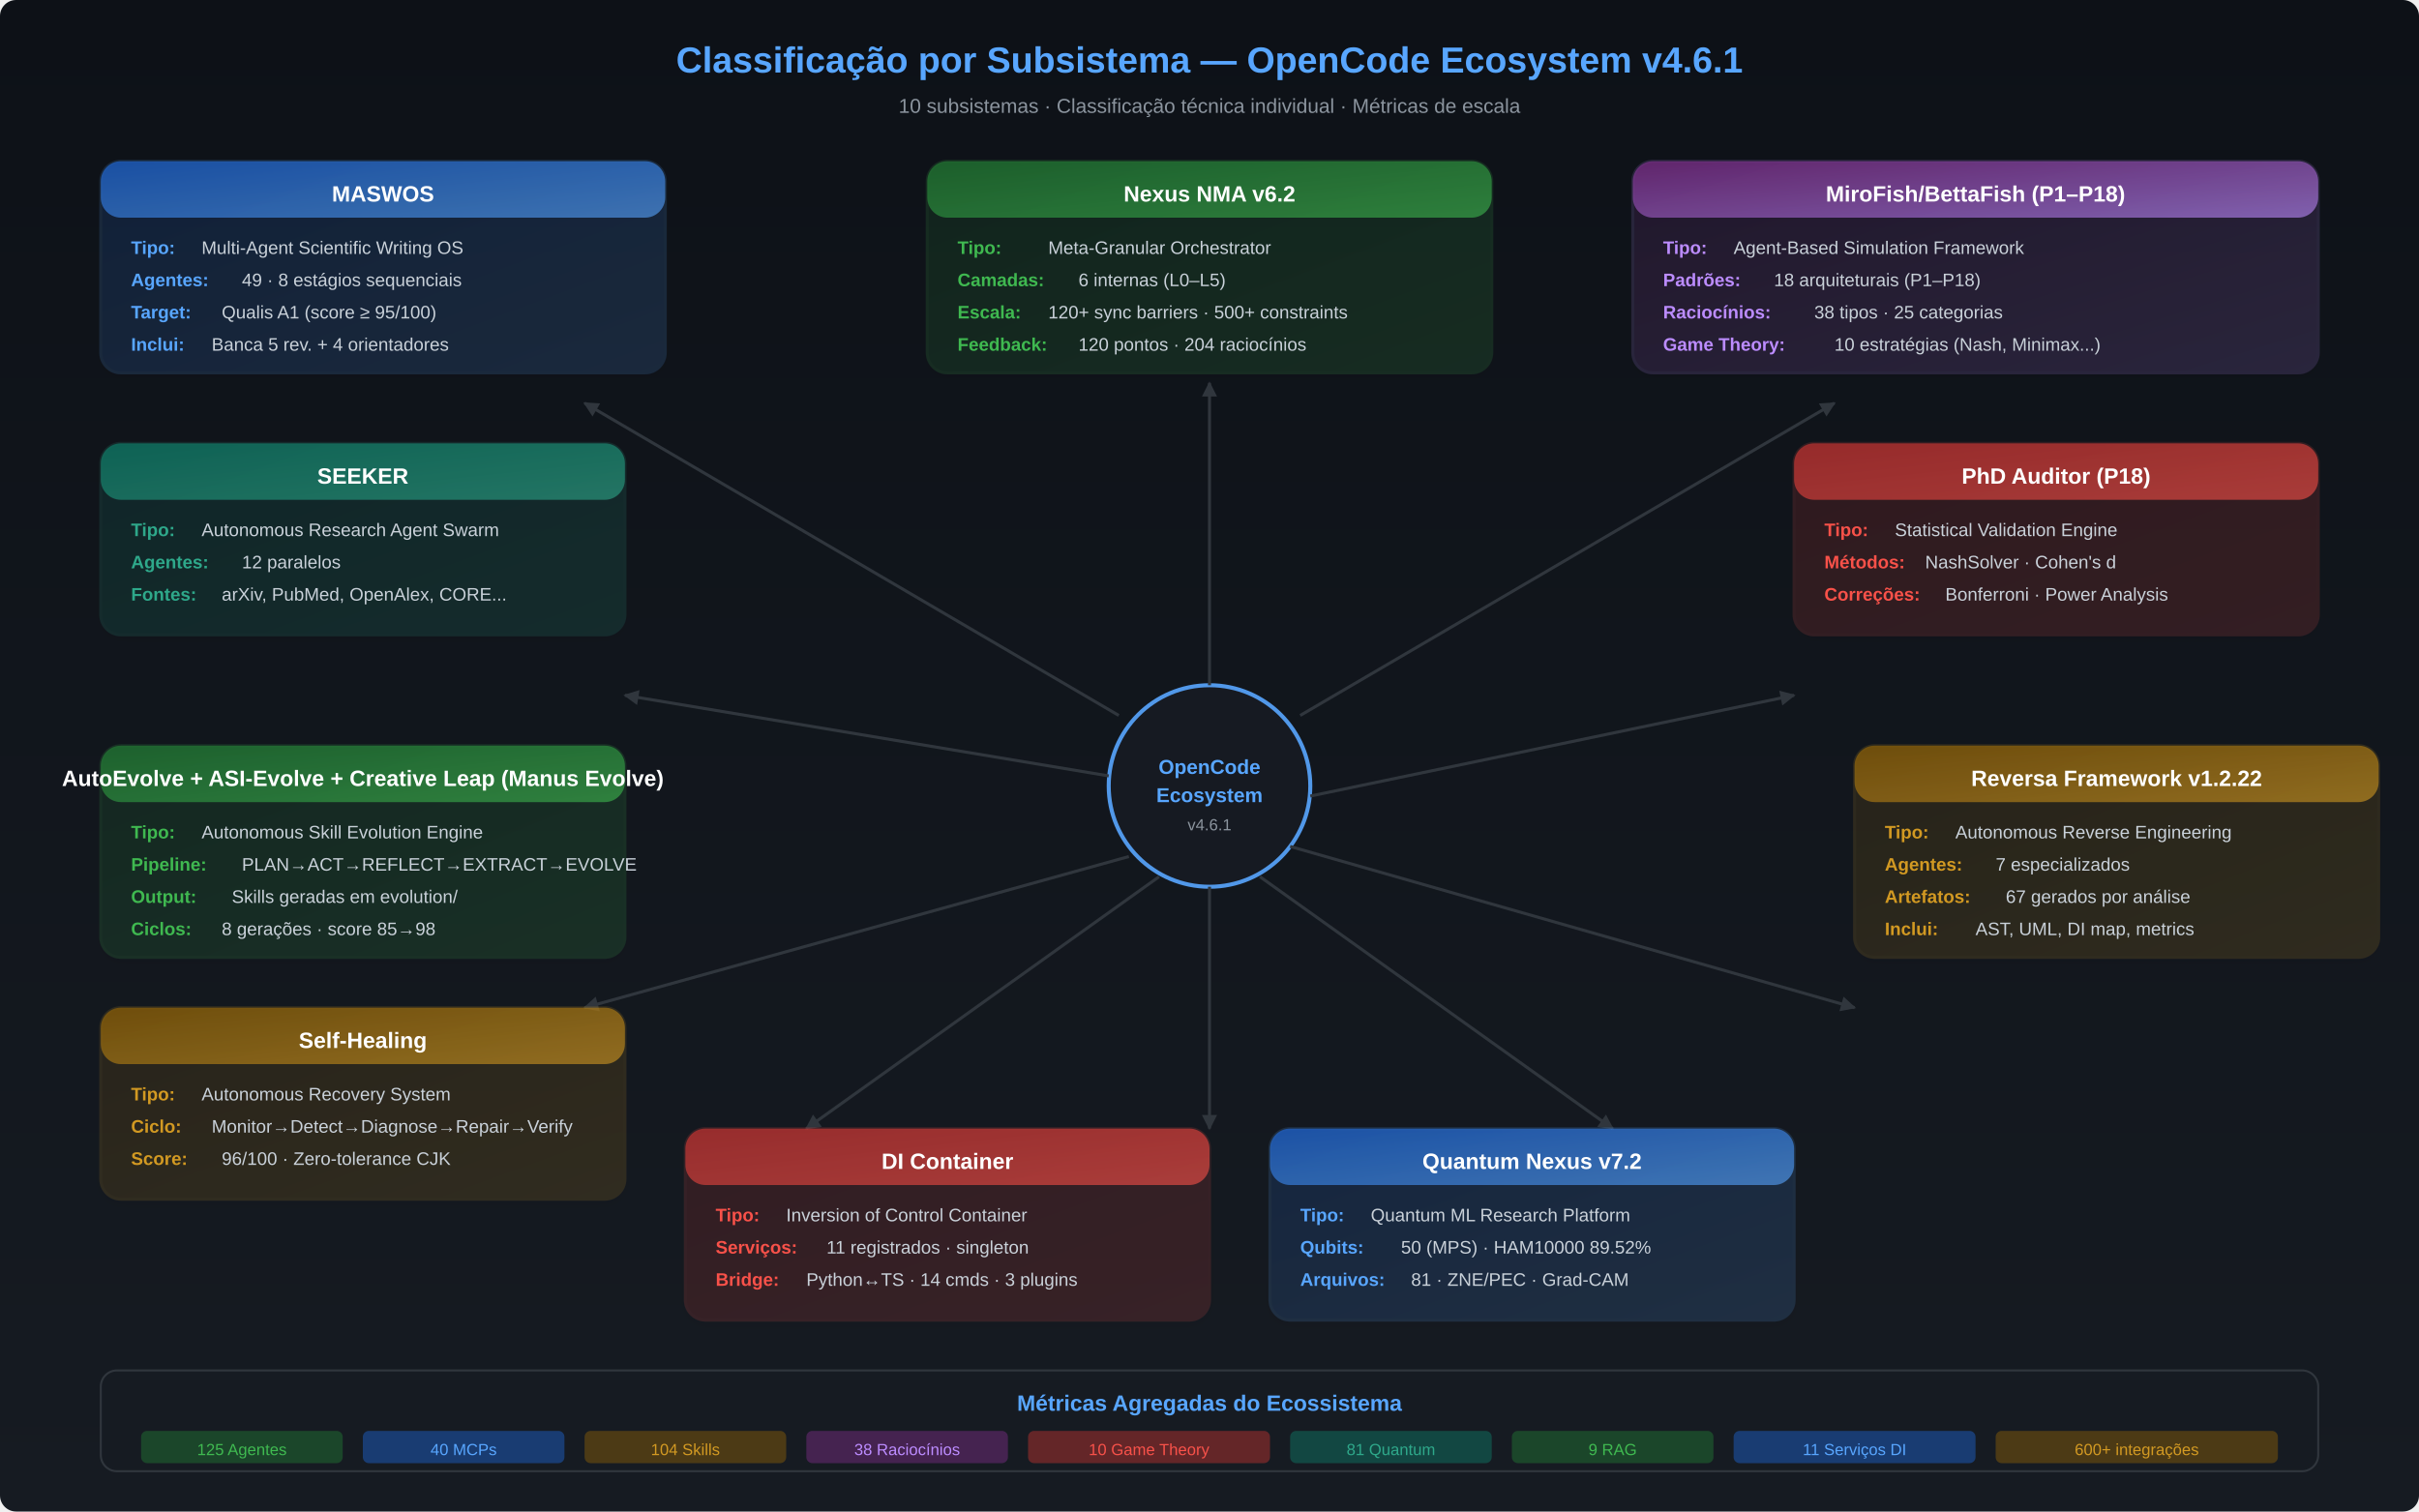
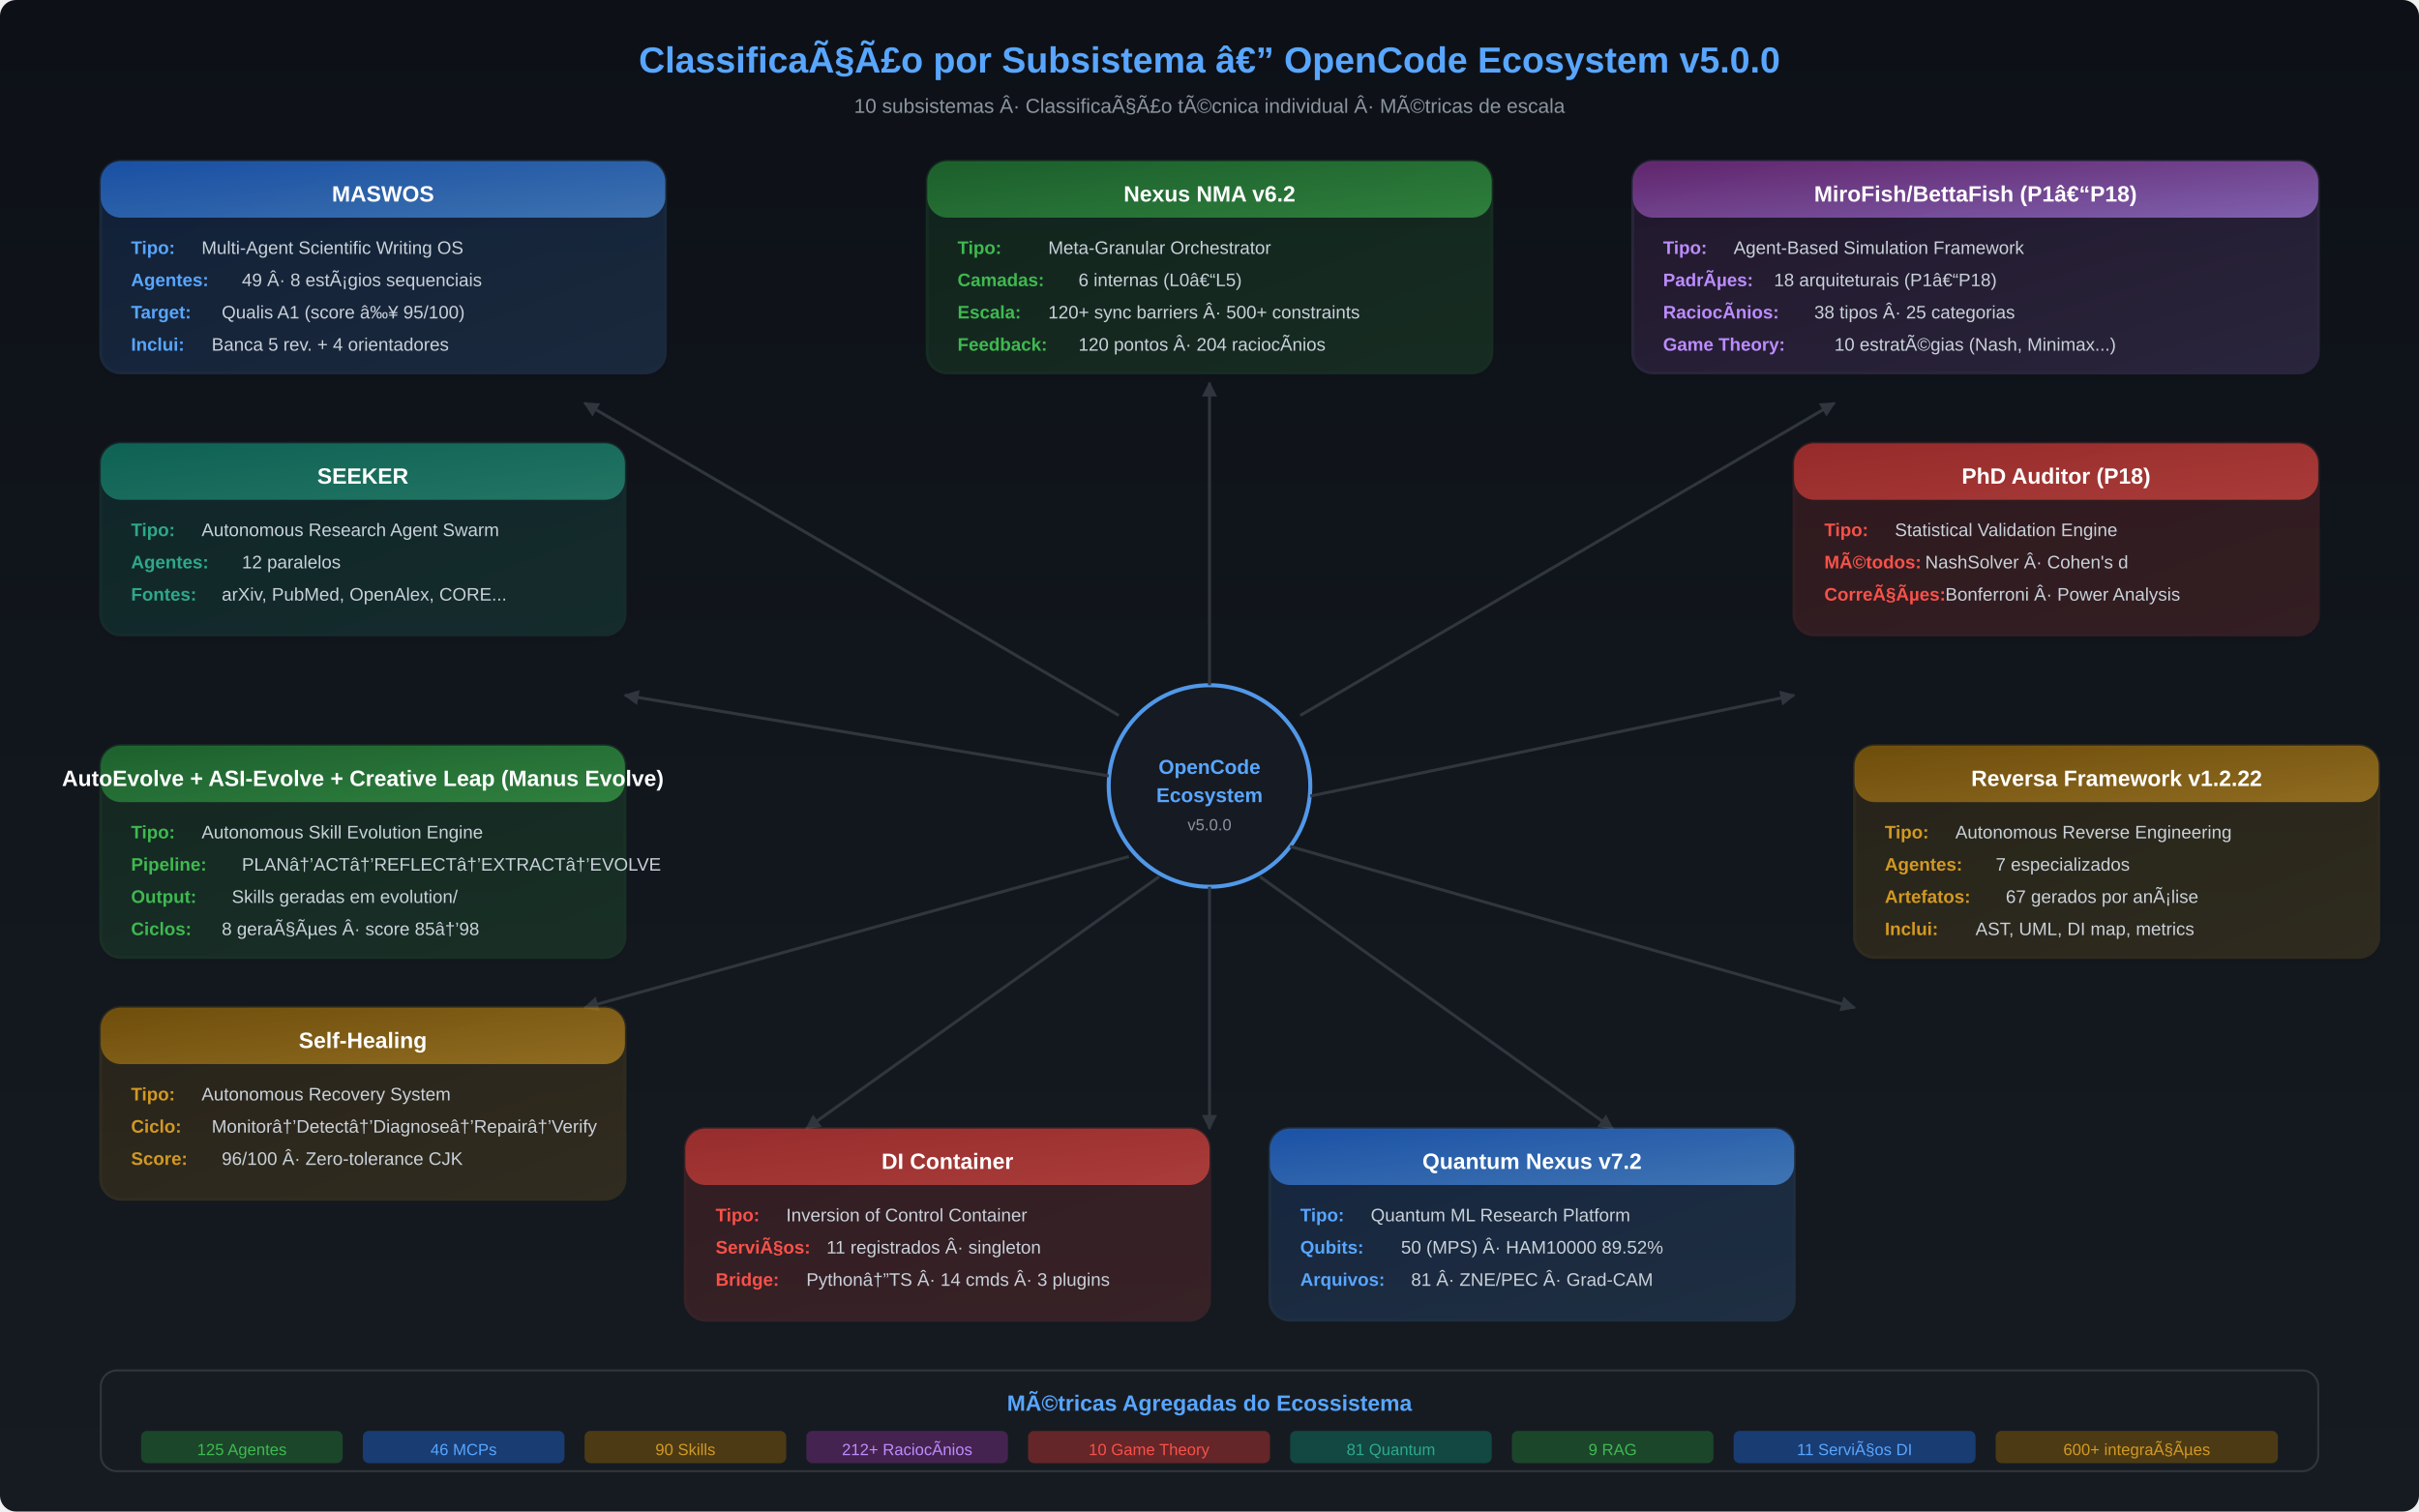
<svg xmlns="http://www.w3.org/2000/svg" viewBox="0 0 1200 750" font-family="Segoe UI, Arial, sans-serif">
  <defs>
    <linearGradient id="bg" x1="0" y1="0" x2="0" y2="1">
      <stop offset="0%" stop-color="#0d1117" />
      <stop offset="100%" stop-color="#161b22" />
    </linearGradient>
    <linearGradient id="g-green" x1="0" y1="0" x2="1" y2="1">
      <stop offset="0%" stop-color="#238636" />
      <stop offset="100%" stop-color="#3fb950" />
    </linearGradient>
    <linearGradient id="g-blue" x1="0" y1="0" x2="1" y2="1">
      <stop offset="0%" stop-color="#1f6feb" />
      <stop offset="100%" stop-color="#58a6ff" />
    </linearGradient>
    <linearGradient id="g-yellow" x1="0" y1="0" x2="1" y2="1">
      <stop offset="0%" stop-color="#9e6a03" />
      <stop offset="100%" stop-color="#d29922" />
    </linearGradient>
    <linearGradient id="g-purple" x1="0" y1="0" x2="1" y2="1">
      <stop offset="0%" stop-color="#8b2f97" />
      <stop offset="100%" stop-color="#bc8cff" />
    </linearGradient>
    <linearGradient id="g-red" x1="0" y1="0" x2="1" y2="1">
      <stop offset="0%" stop-color="#da3633" />
      <stop offset="100%" stop-color="#f85149" />
    </linearGradient>
    <linearGradient id="g-teal" x1="0" y1="0" x2="1" y2="1">
      <stop offset="0%" stop-color="#0d8a72" />
      <stop offset="100%" stop-color="#2ea88a" />
    </linearGradient>
    <filter id="shadow">
      <feDropShadow dx="0" dy="2" stdDeviation="3" flood-opacity="0.3" />
    </filter>
    <marker id="arw" viewBox="0 0 10 10" refX="9" refY="5" markerWidth="5" markerHeight="5" orient="auto">
      <path d="M0,0 L10,5 L0,10 Z" fill="#30363d" />
    </marker>
  </defs>
  <rect width="1200" height="750" fill="url(#bg)" rx="8" />
-   <text x="600" y="36" text-anchor="middle" fill="#58a6ff" font-size="18" font-weight="bold">Classificação por Subsistema — OpenCode Ecosystem v4.6.1</text>
-   <text x="600" y="56" text-anchor="middle" fill="#8b949e" font-size="10">10 subsistemas · Classificação técnica individual · Métricas de escala</text>
+   <text x="600" y="36" text-anchor="middle" fill="#58a6ff" font-size="18" font-weight="bold">ClassificaÃ§Ã£o por Subsistema â€” OpenCode Ecosystem v5.0.0</text>
+   <text x="600" y="56" text-anchor="middle" fill="#8b949e" font-size="10">10 subsistemas Â· ClassificaÃ§Ã£o tÃ©cnica individual Â· MÃ©tricas de escala</text>
  <circle cx="600" cy="390" r="50" fill="#161b22" stroke="#58a6ff" stroke-width="2" opacity="0.9" />
  <text x="600" y="384" text-anchor="middle" fill="#58a6ff" font-size="10" font-weight="bold">OpenCode</text>
  <text x="600" y="398" text-anchor="middle" fill="#58a6ff" font-size="10" font-weight="bold">Ecosystem</text>
-   <text x="600" y="412" text-anchor="middle" fill="#8b949e" font-size="8">v4.6.1</text>
+   <text x="600" y="412" text-anchor="middle" fill="#8b949e" font-size="8">v5.0.0</text>
  <line x1="600" y1="340" x2="600" y2="190" stroke="#30363d" stroke-width="1.5" marker-end="url(#arw)" />
  <rect x="460" y="80" width="280" height="105" rx="10" fill="url(#g-green)" opacity="0.15" stroke="#3fb950" stroke-width="1.5" filter="url(#shadow)" />
  <rect x="460" y="80" width="280" height="28" rx="10" fill="url(#g-green)" opacity="0.6" />
  <text x="600" y="100" text-anchor="middle" fill="#fff" font-size="11" font-weight="bold">Nexus NMA v6.2</text>
  <text x="475" y="126" fill="#3fb950" font-size="9" font-weight="bold">Tipo:</text>
  <text x="520" y="126" fill="#c9d1d9" font-size="9">Meta-Granular Orchestrator</text>
  <text x="475" y="142" fill="#3fb950" font-size="9" font-weight="bold">Camadas:</text>
-   <text x="535" y="142" fill="#c9d1d9" font-size="9">6 internas (L0–L5)</text>
+   <text x="535" y="142" fill="#c9d1d9" font-size="9">6 internas (L0â€“L5)</text>
  <text x="475" y="158" fill="#3fb950" font-size="9" font-weight="bold">Escala:</text>
-   <text x="520" y="158" fill="#c9d1d9" font-size="9">120+ sync barriers · 500+ constraints</text>
+   <text x="520" y="158" fill="#c9d1d9" font-size="9">120+ sync barriers Â· 500+ constraints</text>
  <text x="475" y="174" fill="#3fb950" font-size="9" font-weight="bold">Feedback:</text>
-   <text x="535" y="174" fill="#c9d1d9" font-size="9">120 pontos · 204 raciocínios</text>
+   <text x="535" y="174" fill="#c9d1d9" font-size="9">120 pontos Â· 204 raciocÃ­nios</text>
  <line x1="555" y1="355" x2="290" y2="200" stroke="#30363d" stroke-width="1.5" marker-end="url(#arw)" />
  <rect x="50" y="80" width="280" height="105" rx="10" fill="url(#g-blue)" opacity="0.15" stroke="#58a6ff" stroke-width="1.5" filter="url(#shadow)" />
  <rect x="50" y="80" width="280" height="28" rx="10" fill="url(#g-blue)" opacity="0.6" />
  <text x="190" y="100" text-anchor="middle" fill="#fff" font-size="11" font-weight="bold">MASWOS</text>
  <text x="65" y="126" fill="#58a6ff" font-size="9" font-weight="bold">Tipo:</text>
  <text x="100" y="126" fill="#c9d1d9" font-size="9">Multi-Agent Scientific Writing OS</text>
  <text x="65" y="142" fill="#58a6ff" font-size="9" font-weight="bold">Agentes:</text>
-   <text x="120" y="142" fill="#c9d1d9" font-size="9">49 · 8 estágios sequenciais</text>
+   <text x="120" y="142" fill="#c9d1d9" font-size="9">49 Â· 8 estÃ¡gios sequenciais</text>
  <text x="65" y="158" fill="#58a6ff" font-size="9" font-weight="bold">Target:</text>
-   <text x="110" y="158" fill="#c9d1d9" font-size="9">Qualis A1 (score ≥ 95/100)</text>
+   <text x="110" y="158" fill="#c9d1d9" font-size="9">Qualis A1 (score â‰¥ 95/100)</text>
  <text x="65" y="174" fill="#58a6ff" font-size="9" font-weight="bold">Inclui:</text>
  <text x="105" y="174" fill="#c9d1d9" font-size="9">Banca 5 rev. + 4 orientadores</text>
  <line x1="550" y1="385" x2="310" y2="345" stroke="#30363d" stroke-width="1.5" marker-end="url(#arw)" />
  <rect x="50" y="220" width="260" height="95" rx="10" fill="url(#g-teal)" opacity="0.15" stroke="#2ea88a" stroke-width="1.5" filter="url(#shadow)" />
  <rect x="50" y="220" width="260" height="28" rx="10" fill="url(#g-teal)" opacity="0.6" />
  <text x="180" y="240" text-anchor="middle" fill="#fff" font-size="11" font-weight="bold">SEEKER</text>
  <text x="65" y="266" fill="#2ea88a" font-size="9" font-weight="bold">Tipo:</text>
  <text x="100" y="266" fill="#c9d1d9" font-size="9">Autonomous Research Agent Swarm</text>
  <text x="65" y="282" fill="#2ea88a" font-size="9" font-weight="bold">Agentes:</text>
  <text x="120" y="282" fill="#c9d1d9" font-size="9">12 paralelos</text>
  <text x="65" y="298" fill="#2ea88a" font-size="9" font-weight="bold">Fontes:</text>
  <text x="110" y="298" fill="#c9d1d9" font-size="9">arXiv, PubMed, OpenAlex, CORE...</text>
  <line x1="645" y1="355" x2="910" y2="200" stroke="#30363d" stroke-width="1.5" marker-end="url(#arw)" />
  <rect x="810" y="80" width="340" height="105" rx="10" fill="url(#g-purple)" opacity="0.15" stroke="#bc8cff" stroke-width="1.5" filter="url(#shadow)" />
  <rect x="810" y="80" width="340" height="28" rx="10" fill="url(#g-purple)" opacity="0.6" />
-   <text x="980" y="100" text-anchor="middle" fill="#fff" font-size="11" font-weight="bold">MiroFish/BettaFish (P1–P18)</text>
+   <text x="980" y="100" text-anchor="middle" fill="#fff" font-size="11" font-weight="bold">MiroFish/BettaFish (P1â€“P18)</text>
  <text x="825" y="126" fill="#bc8cff" font-size="9" font-weight="bold">Tipo:</text>
  <text x="860" y="126" fill="#c9d1d9" font-size="9">Agent-Based Simulation Framework</text>
-   <text x="825" y="142" fill="#bc8cff" font-size="9" font-weight="bold">Padrões:</text>
-   <text x="880" y="142" fill="#c9d1d9" font-size="9">18 arquiteturais (P1–P18)</text>
-   <text x="825" y="158" fill="#bc8cff" font-size="9" font-weight="bold">Raciocínios:</text>
-   <text x="900" y="158" fill="#c9d1d9" font-size="9">38 tipos · 25 categorias</text>
+   <text x="825" y="142" fill="#bc8cff" font-size="9" font-weight="bold">PadrÃµes:</text>
+   <text x="880" y="142" fill="#c9d1d9" font-size="9">18 arquiteturais (P1â€“P18)</text>
+   <text x="825" y="158" fill="#bc8cff" font-size="9" font-weight="bold">RaciocÃ­nios:</text>
+   <text x="900" y="158" fill="#c9d1d9" font-size="9">38 tipos Â· 25 categorias</text>
  <text x="825" y="174" fill="#bc8cff" font-size="9" font-weight="bold">Game Theory:</text>
-   <text x="910" y="174" fill="#c9d1d9" font-size="9">10 estratégias (Nash, Minimax...)</text>
+   <text x="910" y="174" fill="#c9d1d9" font-size="9">10 estratÃ©gias (Nash, Minimax...)</text>
  <line x1="650" y1="395" x2="890" y2="345" stroke="#30363d" stroke-width="1.5" marker-end="url(#arw)" />
  <rect x="890" y="220" width="260" height="95" rx="10" fill="url(#g-red)" opacity="0.15" stroke="#f85149" stroke-width="1.5" filter="url(#shadow)" />
  <rect x="890" y="220" width="260" height="28" rx="10" fill="url(#g-red)" opacity="0.6" />
  <text x="1020" y="240" text-anchor="middle" fill="#fff" font-size="11" font-weight="bold">PhD Auditor (P18)</text>
  <text x="905" y="266" fill="#f85149" font-size="9" font-weight="bold">Tipo:</text>
  <text x="940" y="266" fill="#c9d1d9" font-size="9">Statistical Validation Engine</text>
-   <text x="905" y="282" fill="#f85149" font-size="9" font-weight="bold">Métodos:</text>
-   <text x="955" y="282" fill="#c9d1d9" font-size="9">NashSolver · Cohen's d</text>
-   <text x="905" y="298" fill="#f85149" font-size="9" font-weight="bold">Correções:</text>
-   <text x="965" y="298" fill="#c9d1d9" font-size="9">Bonferroni · Power Analysis</text>
+   <text x="905" y="282" fill="#f85149" font-size="9" font-weight="bold">MÃ©todos:</text>
+   <text x="955" y="282" fill="#c9d1d9" font-size="9">NashSolver Â· Cohen's d</text>
+   <text x="905" y="298" fill="#f85149" font-size="9" font-weight="bold">CorreÃ§Ãµes:</text>
+   <text x="965" y="298" fill="#c9d1d9" font-size="9">Bonferroni Â· Power Analysis</text>
  <line x1="560" y1="425" x2="290" y2="500" stroke="#30363d" stroke-width="1.5" marker-end="url(#arw)" />
  <rect x="50" y="370" width="260" height="105" rx="10" fill="url(#g-green)" opacity="0.15" stroke="#3fb950" stroke-width="1.5" filter="url(#shadow)" />
  <rect x="50" y="370" width="260" height="28" rx="10" fill="url(#g-green)" opacity="0.6" />
  <text x="180" y="390" text-anchor="middle" fill="#fff" font-size="11" font-weight="bold">AutoEvolve + ASI-Evolve + Creative Leap (Manus Evolve)</text>
  <text x="65" y="416" fill="#3fb950" font-size="9" font-weight="bold">Tipo:</text>
  <text x="100" y="416" fill="#c9d1d9" font-size="9">Autonomous Skill Evolution Engine</text>
  <text x="65" y="432" fill="#3fb950" font-size="9" font-weight="bold">Pipeline:</text>
-   <text x="120" y="432" fill="#c9d1d9" font-size="9">PLAN→ACT→REFLECT→EXTRACT→EVOLVE</text>
+   <text x="120" y="432" fill="#c9d1d9" font-size="9">PLANâ†’ACTâ†’REFLECTâ†’EXTRACTâ†’EVOLVE</text>
  <text x="65" y="448" fill="#3fb950" font-size="9" font-weight="bold">Output:</text>
  <text x="115" y="448" fill="#c9d1d9" font-size="9">Skills geradas em evolution/</text>
  <text x="65" y="464" fill="#3fb950" font-size="9" font-weight="bold">Ciclos:</text>
-   <text x="110" y="464" fill="#c9d1d9" font-size="9">8 gerações · score 85→98</text>
+   <text x="110" y="464" fill="#c9d1d9" font-size="9">8 geraÃ§Ãµes Â· score 85â†’98</text>
  <line x1="575" y1="435" x2="400" y2="560" stroke="#30363d" stroke-width="1.5" marker-end="url(#arw)" />
  <rect x="50" y="500" width="260" height="95" rx="10" fill="url(#g-yellow)" opacity="0.15" stroke="#d29922" stroke-width="1.5" filter="url(#shadow)" />
  <rect x="50" y="500" width="260" height="28" rx="10" fill="url(#g-yellow)" opacity="0.6" />
  <text x="180" y="520" text-anchor="middle" fill="#fff" font-size="11" font-weight="bold">Self-Healing</text>
  <text x="65" y="546" fill="#d29922" font-size="9" font-weight="bold">Tipo:</text>
  <text x="100" y="546" fill="#c9d1d9" font-size="9">Autonomous Recovery System</text>
  <text x="65" y="562" fill="#d29922" font-size="9" font-weight="bold">Ciclo:</text>
-   <text x="105" y="562" fill="#c9d1d9" font-size="9">Monitor→Detect→Diagnose→Repair→Verify</text>
+   <text x="105" y="562" fill="#c9d1d9" font-size="9">Monitorâ†’Detectâ†’Diagnoseâ†’Repairâ†’Verify</text>
  <text x="65" y="578" fill="#d29922" font-size="9" font-weight="bold">Score:</text>
-   <text x="110" y="578" fill="#c9d1d9" font-size="9">96/100 · Zero-tolerance CJK</text>
+   <text x="110" y="578" fill="#c9d1d9" font-size="9">96/100 Â· Zero-tolerance CJK</text>
  <line x1="600" y1="440" x2="600" y2="560" stroke="#30363d" stroke-width="1.5" marker-end="url(#arw)" />
  <rect x="340" y="560" width="260" height="95" rx="10" fill="url(#g-red)" opacity="0.15" stroke="#f85149" stroke-width="1.5" filter="url(#shadow)" />
  <rect x="340" y="560" width="260" height="28" rx="10" fill="url(#g-red)" opacity="0.6" />
  <text x="470" y="580" text-anchor="middle" fill="#fff" font-size="11" font-weight="bold">DI Container</text>
  <text x="355" y="606" fill="#f85149" font-size="9" font-weight="bold">Tipo:</text>
  <text x="390" y="606" fill="#c9d1d9" font-size="9">Inversion of Control Container</text>
-   <text x="355" y="622" fill="#f85149" font-size="9" font-weight="bold">Serviços:</text>
-   <text x="410" y="622" fill="#c9d1d9" font-size="9">11 registrados · singleton</text>
+   <text x="355" y="622" fill="#f85149" font-size="9" font-weight="bold">ServiÃ§os:</text>
+   <text x="410" y="622" fill="#c9d1d9" font-size="9">11 registrados Â· singleton</text>
  <text x="355" y="638" fill="#f85149" font-size="9" font-weight="bold">Bridge:</text>
-   <text x="400" y="638" fill="#c9d1d9" font-size="9">Python↔TS · 14 cmds · 3 plugins</text>
+   <text x="400" y="638" fill="#c9d1d9" font-size="9">Pythonâ†”TS Â· 14 cmds Â· 3 plugins</text>
  <line x1="625" y1="435" x2="800" y2="560" stroke="#30363d" stroke-width="1.5" marker-end="url(#arw)" />
  <rect x="630" y="560" width="260" height="95" rx="10" fill="url(#g-blue)" opacity="0.15" stroke="#58a6ff" stroke-width="1.5" filter="url(#shadow)" />
  <rect x="630" y="560" width="260" height="28" rx="10" fill="url(#g-blue)" opacity="0.6" />
  <text x="760" y="580" text-anchor="middle" fill="#fff" font-size="11" font-weight="bold">Quantum Nexus v7.2</text>
  <text x="645" y="606" fill="#58a6ff" font-size="9" font-weight="bold">Tipo:</text>
  <text x="680" y="606" fill="#c9d1d9" font-size="9">Quantum ML Research Platform</text>
  <text x="645" y="622" fill="#58a6ff" font-size="9" font-weight="bold">Qubits:</text>
-   <text x="695" y="622" fill="#c9d1d9" font-size="9">50 (MPS) · HAM10000 89.52%</text>
+   <text x="695" y="622" fill="#c9d1d9" font-size="9">50 (MPS) Â· HAM10000 89.52%</text>
  <text x="645" y="638" fill="#58a6ff" font-size="9" font-weight="bold">Arquivos:</text>
-   <text x="700" y="638" fill="#c9d1d9" font-size="9">81 · ZNE/PEC · Grad-CAM</text>
+   <text x="700" y="638" fill="#c9d1d9" font-size="9">81 Â· ZNE/PEC Â· Grad-CAM</text>
  <line x1="640" y1="420" x2="920" y2="500" stroke="#30363d" stroke-width="1.5" marker-end="url(#arw)" />
  <rect x="920" y="370" width="260" height="105" rx="10" fill="url(#g-yellow)" opacity="0.15" stroke="#d29922" stroke-width="1.5" filter="url(#shadow)" />
  <rect x="920" y="370" width="260" height="28" rx="10" fill="url(#g-yellow)" opacity="0.6" />
  <text x="1050" y="390" text-anchor="middle" fill="#fff" font-size="11" font-weight="bold">Reversa Framework v1.2.22</text>
  <text x="935" y="416" fill="#d29922" font-size="9" font-weight="bold">Tipo:</text>
  <text x="970" y="416" fill="#c9d1d9" font-size="9">Autonomous Reverse Engineering</text>
  <text x="935" y="432" fill="#d29922" font-size="9" font-weight="bold">Agentes:</text>
  <text x="990" y="432" fill="#c9d1d9" font-size="9">7 especializados</text>
  <text x="935" y="448" fill="#d29922" font-size="9" font-weight="bold">Artefatos:</text>
-   <text x="995" y="448" fill="#c9d1d9" font-size="9">67 gerados por análise</text>
+   <text x="995" y="448" fill="#c9d1d9" font-size="9">67 gerados por anÃ¡lise</text>
  <text x="935" y="464" fill="#d29922" font-size="9" font-weight="bold">Inclui:</text>
  <text x="980" y="464" fill="#c9d1d9" font-size="9">AST, UML, DI map, metrics</text>
  <rect x="50" y="680" width="1100" height="50" rx="8" fill="#161b22" stroke="#30363d" stroke-width="1" />
-   <text x="600" y="700" text-anchor="middle" fill="#58a6ff" font-size="11" font-weight="bold">Métricas Agregadas do Ecossistema</text>
+   <text x="600" y="700" text-anchor="middle" fill="#58a6ff" font-size="11" font-weight="bold">MÃ©tricas Agregadas do Ecossistema</text>
  <rect x="70" y="710" width="100" height="16" rx="3" fill="#238636" opacity="0.4" />
  <text x="120" y="722" text-anchor="middle" fill="#3fb950" font-size="8">125 Agentes</text>
  <rect x="180" y="710" width="100" height="16" rx="3" fill="#1f6feb" opacity="0.4" />
-   <text x="230" y="722" text-anchor="middle" fill="#58a6ff" font-size="8">40 MCPs</text>
+   <text x="230" y="722" text-anchor="middle" fill="#58a6ff" font-size="8">46 MCPs</text>
  <rect x="290" y="710" width="100" height="16" rx="3" fill="#9e6a03" opacity="0.4" />
-   <text x="340" y="722" text-anchor="middle" fill="#d29922" font-size="8">104 Skills</text>
+   <text x="340" y="722" text-anchor="middle" fill="#d29922" font-size="8">90 Skills</text>
  <rect x="400" y="710" width="100" height="16" rx="3" fill="#8b2f97" opacity="0.4" />
-   <text x="450" y="722" text-anchor="middle" fill="#bc8cff" font-size="8">38 Raciocínios</text>
+   <text x="450" y="722" text-anchor="middle" fill="#bc8cff" font-size="8">212+ RaciocÃ­nios</text>
  <rect x="510" y="710" width="120" height="16" rx="3" fill="#da3633" opacity="0.4" />
  <text x="570" y="722" text-anchor="middle" fill="#f85149" font-size="8">10 Game Theory</text>
  <rect x="640" y="710" width="100" height="16" rx="3" fill="#0d8a72" opacity="0.4" />
  <text x="690" y="722" text-anchor="middle" fill="#2ea88a" font-size="8">81 Quantum</text>
  <rect x="750" y="710" width="100" height="16" rx="3" fill="#238636" opacity="0.4" />
  <text x="800" y="722" text-anchor="middle" fill="#3fb950" font-size="8">9 RAG</text>
  <rect x="860" y="710" width="120" height="16" rx="3" fill="#1f6feb" opacity="0.4" />
-   <text x="920" y="722" text-anchor="middle" fill="#58a6ff" font-size="8">11 Serviços DI</text>
+   <text x="920" y="722" text-anchor="middle" fill="#58a6ff" font-size="8">11 ServiÃ§os DI</text>
  <rect x="990" y="710" width="140" height="16" rx="3" fill="#9e6a03" opacity="0.4" />
-   <text x="1060" y="722" text-anchor="middle" fill="#d29922" font-size="8">600+ integrações</text>
+   <text x="1060" y="722" text-anchor="middle" fill="#d29922" font-size="8">600+ integraÃ§Ãµes</text>
</svg>
